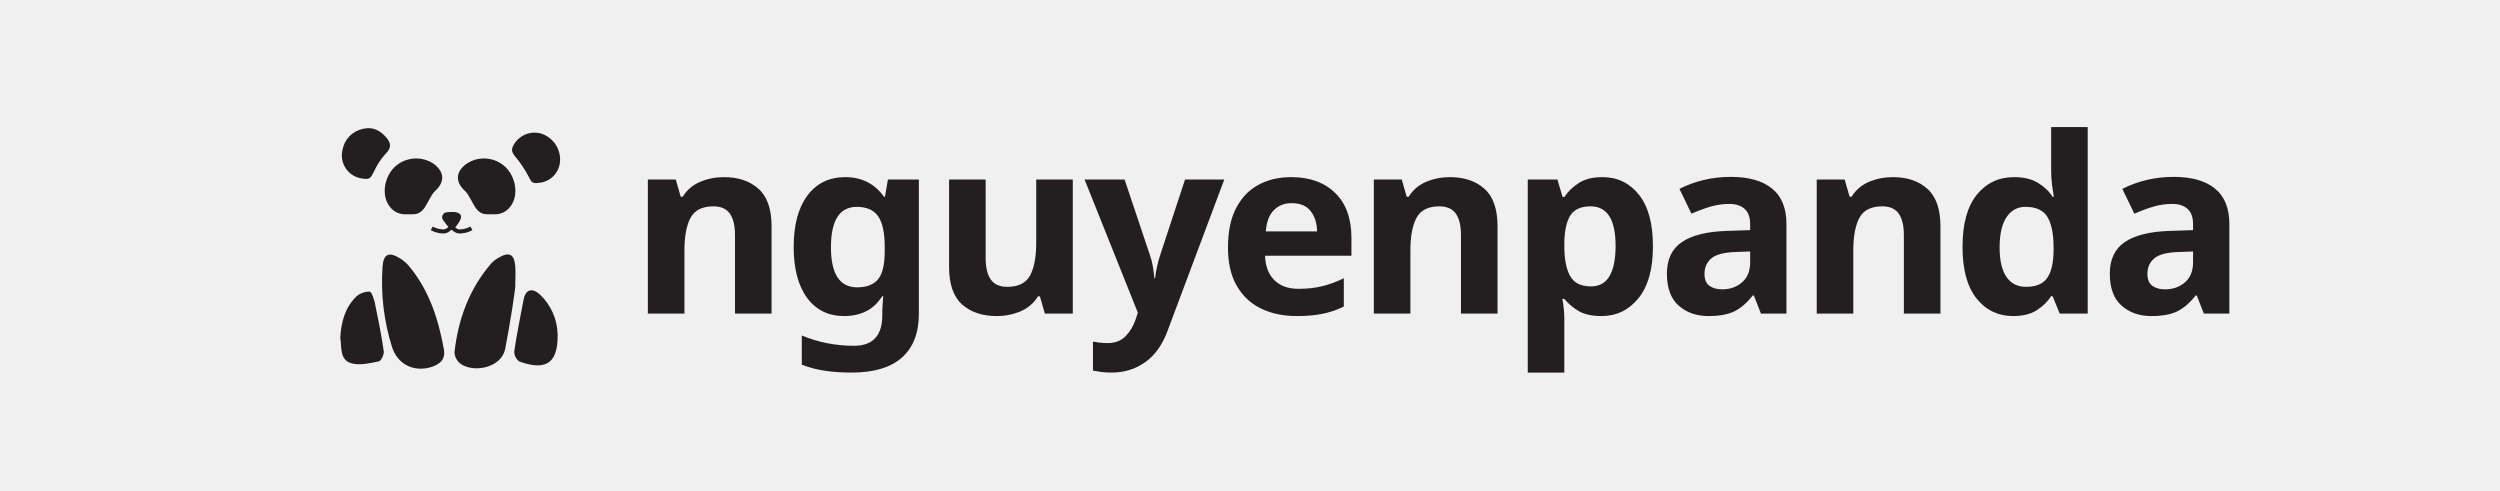
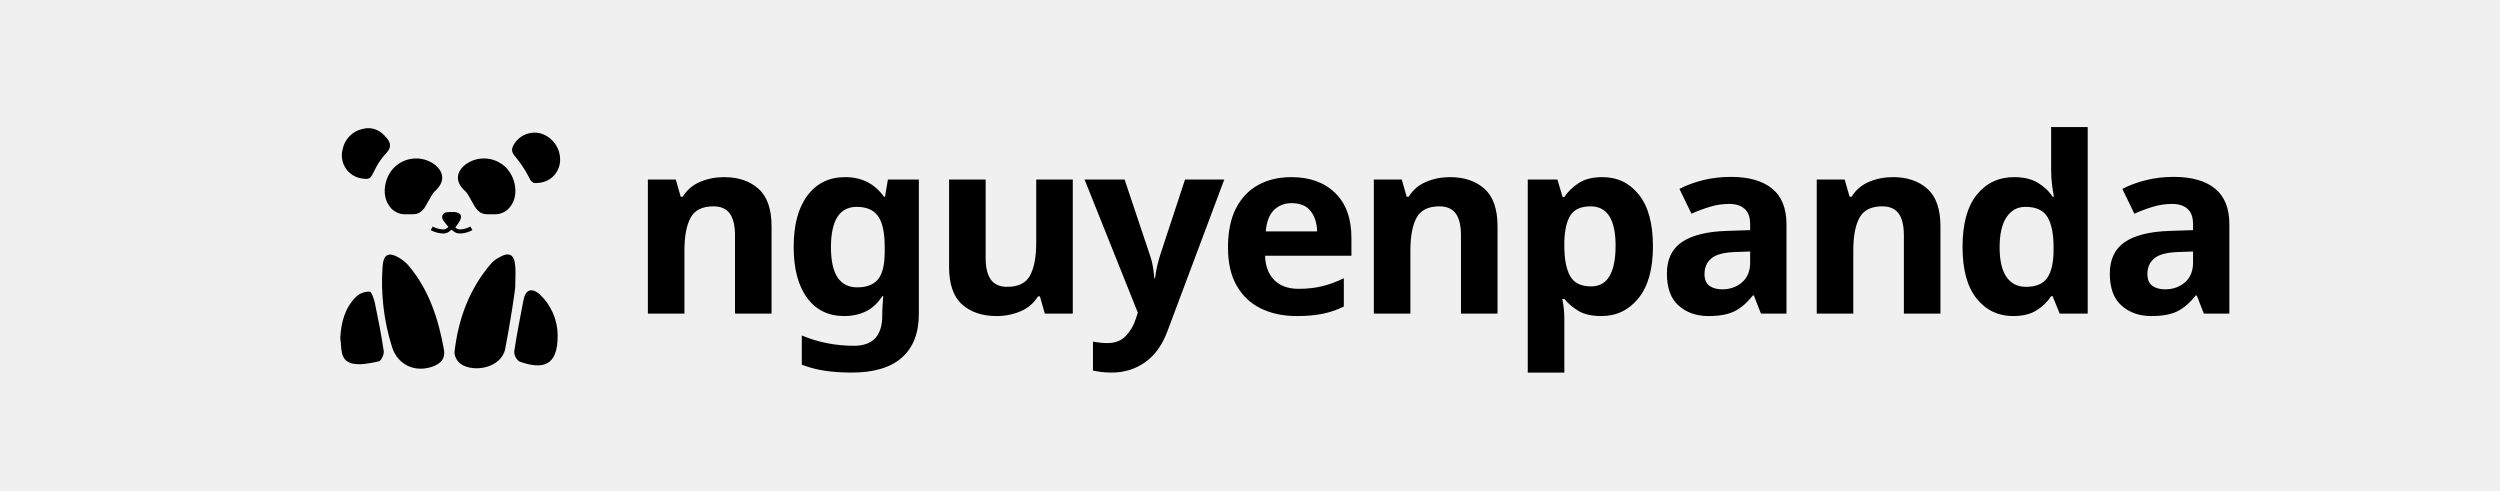
<svg xmlns="http://www.w3.org/2000/svg" viewBox="0 0 611 120">
  <defs>
    <style>
-             .cls-1, .cls-3 { fill: #231f20; }
-             .cls-2 { fill: none; stroke: #231f20; stroke-miterlimit: 10; }
-             .cls-3 { font-size: 60px; font-family: JetBrainsMono-ExtraBold, JetBrains Mono; font-weight: 800; letter-spacing:
-             -0.03em; }
+             .cls-1,.cls-3{
+                 fill: #000;
+             }
+             .cls-2{
+                 fill: none;
+                 stroke: #000;
+                 stroke-miterlimit: 10;
+             }
+             .cls-3{
+                 font-size: 60px;
+                 font-family: JetBrainsMono-ExtraBold, JetBrains Mono;
+                 font-weight: 800;
+                 letter-spacing: -0.03em;
+             }

            @media (prefers-color-scheme: dark) {
-             .cls-1, .cls-3 { fill: white; } /* Change color in dark mode */
-             .cls-2 { stroke: white; }
+                 .cls-1, .cls-3 {
+                     fill: #ffffff;
+                 }
+                 .cls-2 {
+                     stroke: #ffffff;
+                 }
            }
        </style>
  </defs>
  <g id="Layer_4" data-name="Layer 4">
    <path class="cls-1" d="M111.09,51.81c1.65.24,2,1,1.13,2.43a15.69,15.69,0,0,1-1,1.41.85.85,0,0,1-1.46,0,16.88,16.88,0,0,1-1.45-1.83,1.21,1.21,0,0,1,.85-1.94A15.55,15.55,0,0,1,111.09,51.81Z" />
    <path class="cls-1" d="M120.68,52.36a4.59,4.59,0,0,0,4.14-2c2-2.67,1.25-7.13-1.32-9.57a7.64,7.64,0,0,0-9.62-.67c-2.6,2-2.6,4.44-.17,6.61,1,.91,2,3.66,3,4.63C117.88,52.54,118.68,52.36,120.68,52.36Z" />
    <path class="cls-1" d="M99.3,52.36a4.6,4.6,0,0,1-4.14-2c-2-2.67-1.24-7.13,1.32-9.57a7.65,7.65,0,0,1,9.63-.67c2.59,2,2.6,4.44.17,6.61-1,.91-2,3.66-3,4.63C102.11,52.54,101.3,52.36,99.3,52.36Z" />
    <path class="cls-1" d="M88.45,43.62a5.69,5.69,0,0,1-4.74-7,6.36,6.36,0,0,1,4.9-5.11c2.45-.64,4.4.37,5.92,2.25,1,1.2,1.19,2.37-.25,3.79A16.54,16.54,0,0,0,91.36,42C90.53,43.65,90.32,43.92,88.45,43.62Z" />
    <path class="cls-1" d="M131.92,44.66c-1.8.26-2,0-2.8-1.64a26.71,26.71,0,0,0-3.07-4.6c-1-1.18-1.2-1.82-.47-3.09a5.88,5.88,0,0,1,6.64-2.7,6.68,6.68,0,0,1,4.66,6.77A5.63,5.63,0,0,1,131.92,44.66Z" />
    <path class="cls-1" d="M123.47,85.26c-.94,4.71-7.74,5.88-10.87,3.68a3.79,3.79,0,0,1-1.53-2.81c.9-8.09,3.6-15.51,9-21.77A7.21,7.21,0,0,1,121.83,63c2.61-1.54,3.86-.93,4.1,2.08.13,1.48,0,3,0,4.49C126.17,69.58,124.51,80.06,123.47,85.26Z" />
    <path class="cls-1" d="M108.52,85.56c.33,2.19-.85,3.28-2.69,4-4.35,1.58-8.59-.33-10-4.69a52.9,52.9,0,0,1-2.33-19.73c.22-3,1.48-3.66,4.08-2.11a9.1,9.1,0,0,1,2.29,1.9C104.9,70.89,107.17,78.05,108.52,85.56Z" />
    <path class="cls-1" d="M83.16,82.67c.19-4,1.19-7.53,3.94-10.21a4.76,4.76,0,0,1,3.24-1.19c.46,0,1,1.65,1.25,2.63.83,4,1.62,7.94,2.2,11.95.11.78-.62,2.33-1.19,2.46-2.13.46-4.49,1-6.51.53C82.87,88.06,83.59,84.82,83.16,82.67Z" />
    <path class="cls-1" d="M136.29,81.88c.1,7.92-3.95,8.39-9.34,6.48a2.94,2.94,0,0,1-1.27-2.48c.61-4.19,1.48-8.34,2.25-12.51.48-2.58,2-3.18,4-1.41A13.8,13.8,0,0,1,136.29,81.88Z" />
    <path class="cls-2" d="M105.51,55.81a6.37,6.37,0,0,0,2.47.74,2.26,2.26,0,0,0,1-.08,2.78,2.78,0,0,0,.62-.36c.22-.16.43-.33.64-.5" />
    <path class="cls-2" d="M115.21,55.81a6.32,6.32,0,0,1-2.47.74,2.28,2.28,0,0,1-1-.08,2.51,2.51,0,0,1-.61-.36l-.65-.5" />
    <text class="cls-3" transform="translate(153.65 76.65)">nguyenpanda</text>
  </g>
</svg>
